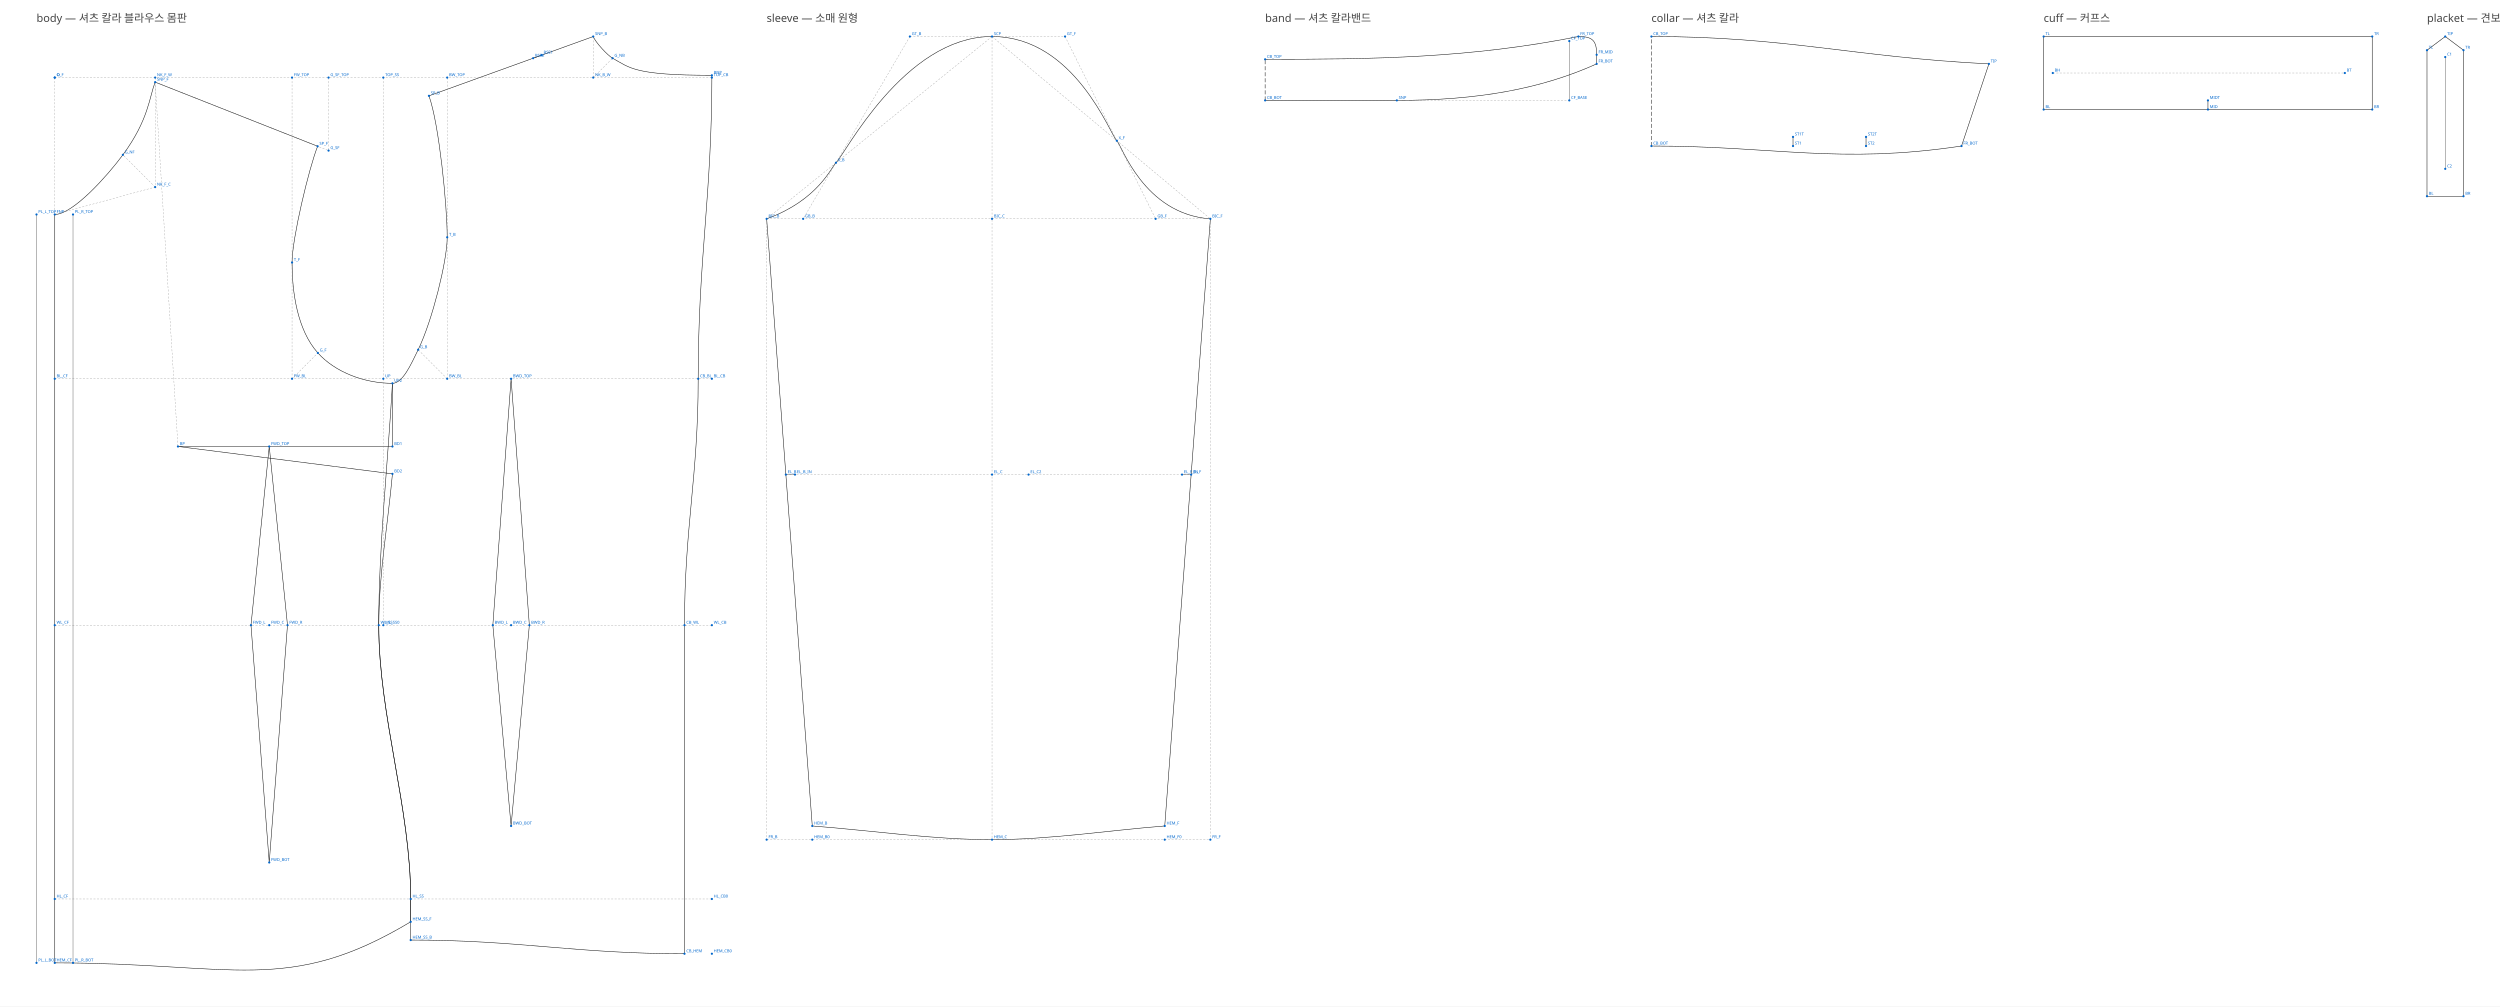
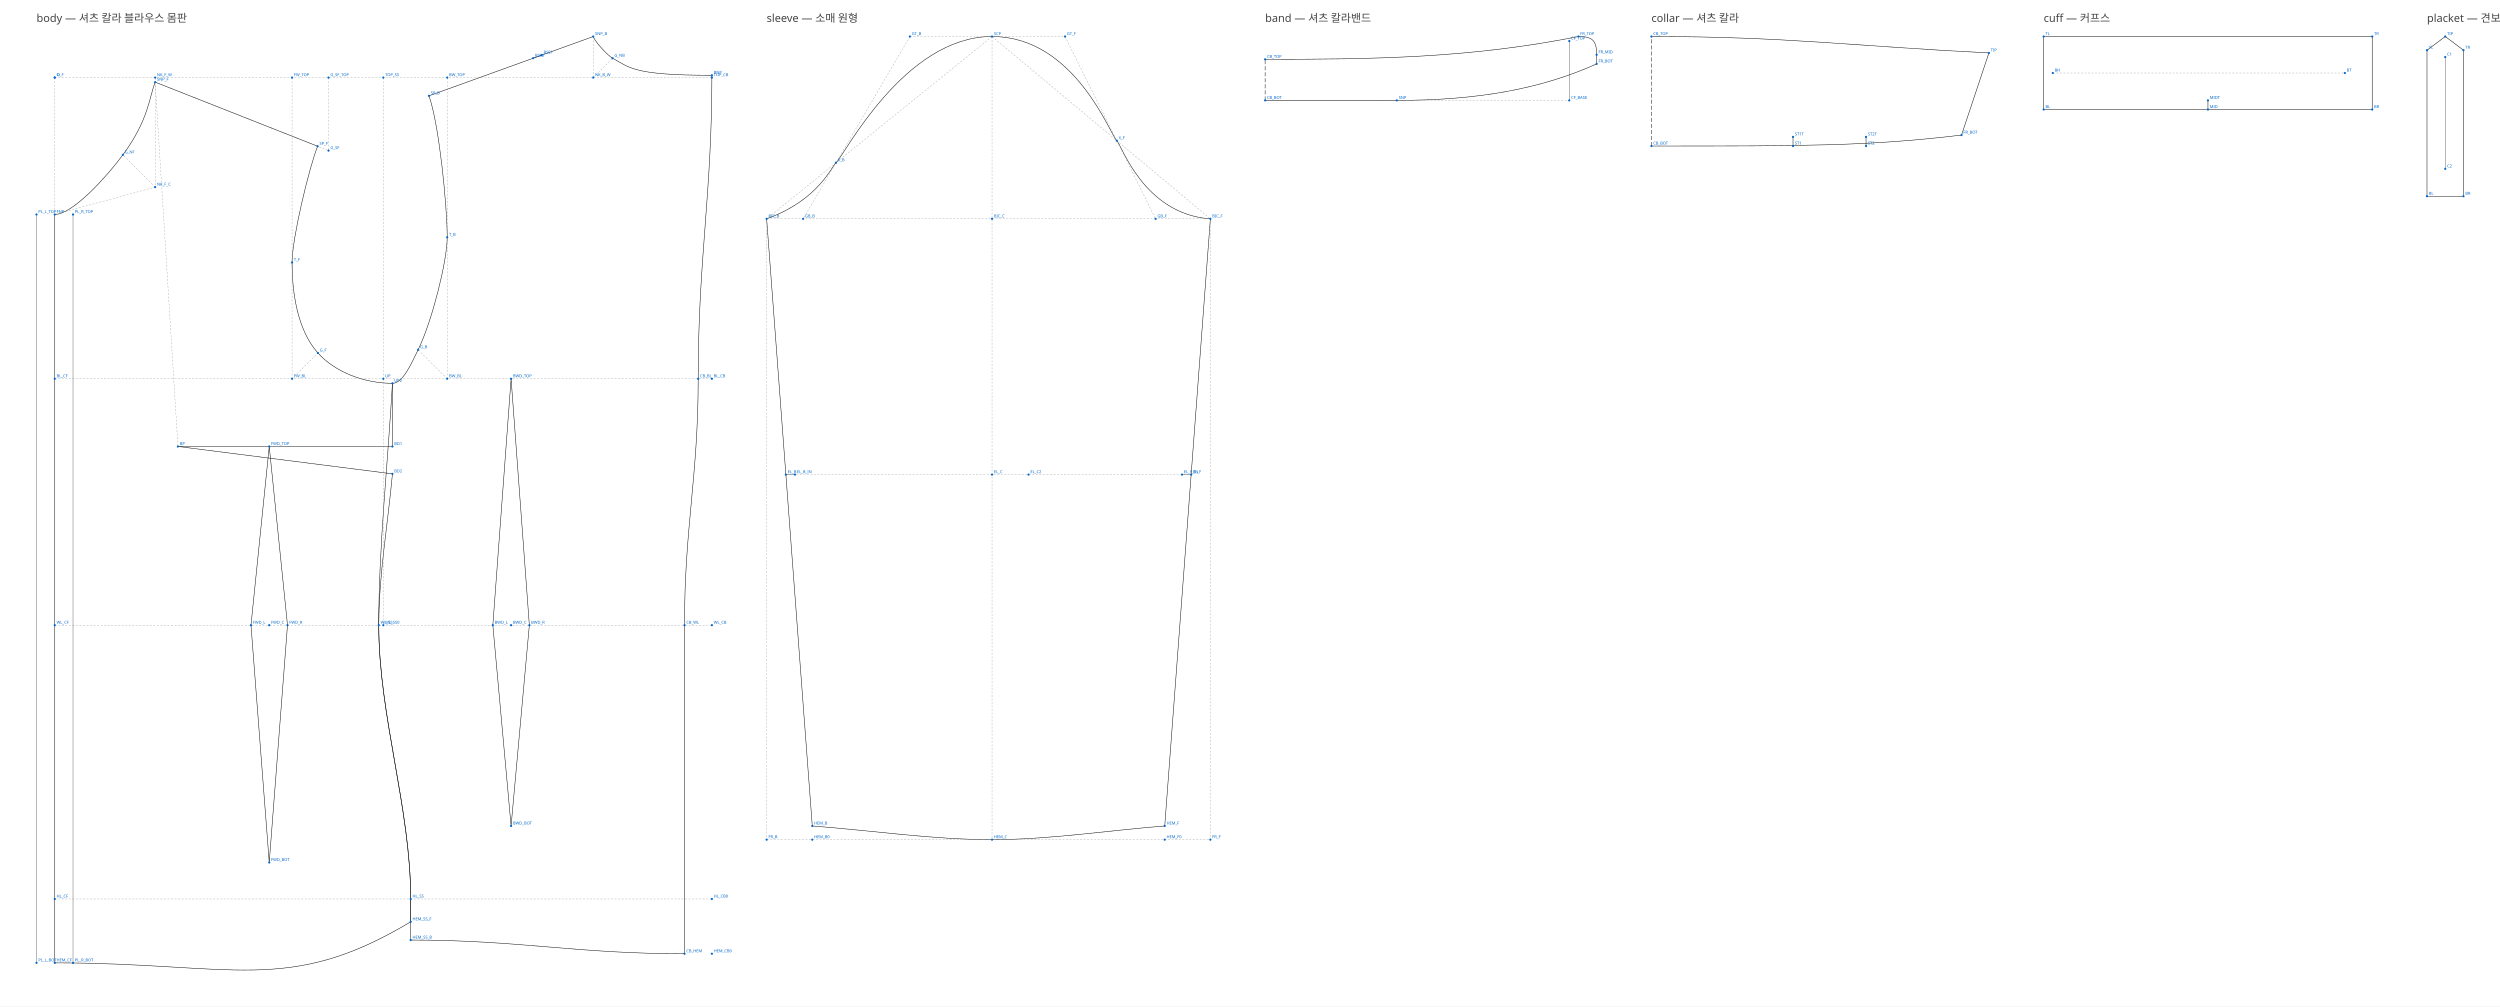
<svg xmlns="http://www.w3.org/2000/svg" width="1739.402mm" height="700.277mm" viewBox="0 0 1739.402 700.277">
  <rect width="100%" height="100%" fill="white" />
  <g id="body">
    <g id="outline" fill="none" stroke="#111" stroke-width="0.35">
      <path d="M107.95 57.15C103.887 67.444 103.545 83.218 85.499 107.724C74.666 122.436 50.7 149.225 38.1 149.225" />
      <path d="M107.95 57.15L220.986 101.77" />
      <path d="M220.986 101.77C214.905 117.175 203.2 166.085 203.2 182.647C203.2 202.931 206.745 229.49 221.161 245.564C233.131 258.913 253.44 266.7 273.05 266.7" />
      <path d="M412.75 25.4C414.125 29.207 422.681 38.541 426.22 40.505C438.48 47.305 441.327 52.387 495.3 52.387" />
      <path d="M298.45 66.675C305.528 86.277 311.15 143.267 311.15 165.1C311.15 181.257 300.845 222.981 290.944 243.319C285.79 253.908 280.116 266.7 273.05 266.7" />
      <path d="M38.1 149.225L38.1 669.925" />
      <path d="M273.05 266.7L273.05 310.653" />
      <path d="M273.05 329.703C269.907 364.443 263.525 400.093 263.525 434.975C263.525 498.266 285.75 562.184 285.75 625.475C285.75 630.714 285.75 636.111 285.75 641.35" />
      <path d="M38.1 669.925C162.747 669.925 200.243 692.654 285.75 641.35" />
      <path d="M495.3 52.387C495.3 136.928 485.775 178.984 485.775 263.525C485.775 332.211 476.25 366.289 476.25 434.975" />
      <path d="M476.25 434.975L476.25 663.575" />
      <path d="M412.75 25.4L298.45 66.675" />
      <path d="M273.05 266.7C269.907 322.231 263.525 379.355 263.525 434.975C263.525 498.266 285.75 562.184 285.75 625.475C285.75 634.905 285.75 644.62 285.75 654.05" />
      <path d="M476.25 663.575C399.955 663.575 362.045 654.05 285.75 654.05" />
    </g>
    <g id="dart" fill="none" stroke="#111" stroke-width="0.35">
      <path d="M273.05 310.653L123.825 310.653L273.05 329.703" />
      <path d="M187.325 310.653L174.625 434.975L187.325 600.075L200.025 434.975L187.325 310.653" />
      <path d="M355.6 263.525L342.9 434.975L355.6 574.675L368.3 434.975L355.6 263.525" />
    </g>
    <g id="construction" fill="none" stroke="#888" stroke-width="0.21" stroke-dasharray="1.4,1.05">
      <path d="M38.1 53.975L495.3 53.975" />
      <path d="M38.1 263.525L495.3 263.525" />
      <path d="M266.7 53.975L266.7 263.525" />
      <path d="M203.2 53.975L203.2 263.525" />
      <path d="M311.15 53.975L311.15 263.525" />
      <path d="M38.1 53.975L38.1 149.225" />
      <path d="M107.95 53.975L107.95 130.175L38.1 149.225" />
      <path d="M107.95 130.175L85.499 107.724" />
      <path d="M412.75 53.975L412.75 25.4" />
      <path d="M412.75 53.975L426.22 40.505" />
      <path d="M228.6 53.975L228.6 104.775L107.95 57.15" />
      <path d="M107.95 57.15L123.825 310.653" />
      <path d="M203.2 263.525L221.161 245.564" />
      <path d="M311.15 263.525L290.944 243.319" />
      <path d="M38.1 434.975L495.3 434.975" />
      <path d="M38.1 625.475L495.3 625.475" />
      <path d="M266.7 263.525L266.7 434.975" />
    </g>
    <g id="mark" fill="none" stroke="#111" stroke-width="0.21">
      <path d="M25.4 149.225L25.4 669.925" />
      <path d="M50.8 149.225L50.8 669.925" />
      <path d="M376.915 38.34L370.942 40.497" />
    </g>
    <g id="points" font-size="2.794" font-family="sans-serif" fill="#06c">
      <circle cx="38.1" cy="53.975" r="0.762" fill="#06c" />
      <text x="39.37" y="52.959">O</text>
      <circle cx="38.1" cy="53.975" r="0.762" fill="#06c" />
      <text x="39.37" y="52.959">O_F</text>
      <circle cx="266.7" cy="53.975" r="0.762" fill="#06c" />
      <text x="267.97" y="52.959">TOP_SS</text>
      <circle cx="495.3" cy="53.975" r="0.762" fill="#06c" />
      <text x="496.57" y="52.959">TOP_CB</text>
      <circle cx="38.1" cy="263.525" r="0.762" fill="#06c" />
      <text x="39.37" y="262.509">BL_CF</text>
      <circle cx="266.7" cy="263.525" r="0.762" fill="#06c" />
      <text x="267.97" y="262.509">UP</text>
      <circle cx="495.3" cy="263.525" r="0.762" fill="#06c" />
      <text x="496.57" y="262.509">BL_CB</text>
      <circle cx="495.3" cy="434.975" r="0.762" fill="#06c" />
      <text x="496.57" y="433.959">WL_CB</text>
      <circle cx="107.95" cy="53.975" r="0.762" fill="#06c" />
      <text x="109.22" y="52.959">NK_F_W</text>
      <circle cx="107.95" cy="57.15" r="0.762" fill="#06c" />
      <text x="109.22" y="56.134">SNP_F</text>
      <circle cx="38.1" cy="149.225" r="0.762" fill="#06c" />
      <text x="39.37" y="148.209">FNP</text>
      <circle cx="107.95" cy="130.175" r="0.762" fill="#06c" />
      <text x="109.22" y="129.159">NK_F_C</text>
      <circle cx="85.499" cy="107.724" r="0.762" fill="#06c" />
      <text x="86.769" y="106.708">G_NF</text>
      <circle cx="495.3" cy="52.387" r="0.762" fill="#06c" />
      <text x="496.57" y="51.371">BNP</text>
      <circle cx="412.75" cy="53.975" r="0.762" fill="#06c" />
      <text x="414.02" y="52.959">NK_B_W</text>
      <circle cx="412.75" cy="25.4" r="0.762" fill="#06c" />
      <text x="414.02" y="24.384">SNP_B</text>
      <circle cx="426.22" cy="40.505" r="0.762" fill="#06c" />
      <text x="427.49" y="39.489">G_NB</text>
      <circle cx="298.45" cy="66.675" r="0.762" fill="#06c" />
      <text x="299.72" y="65.659">SP_B</text>
      <circle cx="228.6" cy="53.975" r="0.762" fill="#06c" />
      <text x="229.87" y="52.959">G_SF_TOP</text>
      <circle cx="228.6" cy="104.775" r="0.762" fill="#06c" />
      <text x="229.87" y="103.759">G_SF</text>
      <circle cx="220.986" cy="101.77" r="0.762" fill="#06c" />
      <text x="222.256" y="100.754">SP_F</text>
      <circle cx="203.2" cy="53.975" r="0.762" fill="#06c" />
      <text x="204.47" y="52.959">FW_TOP</text>
      <circle cx="203.2" cy="263.525" r="0.762" fill="#06c" />
      <text x="204.47" y="262.509">FW_BL</text>
      <circle cx="311.15" cy="53.975" r="0.762" fill="#06c" />
      <text x="312.42" y="52.959">BW_TOP</text>
      <circle cx="311.15" cy="263.525" r="0.762" fill="#06c" />
      <text x="312.42" y="262.509">BW_BL</text>
      <circle cx="203.2" cy="182.647" r="0.762" fill="#06c" />
      <text x="204.47" y="181.631">T_F</text>
      <circle cx="221.161" cy="245.564" r="0.762" fill="#06c" />
      <text x="222.431" y="244.548">G_F</text>
      <circle cx="311.15" cy="165.1" r="0.762" fill="#06c" />
      <text x="312.42" y="164.084">T_B</text>
      <circle cx="290.944" cy="243.319" r="0.762" fill="#06c" />
      <text x="292.214" y="242.303">G_B</text>
      <circle cx="123.825" cy="310.653" r="0.762" fill="#06c" />
      <text x="125.095" y="309.637">BP</text>
      <circle cx="273.05" cy="310.653" r="0.762" fill="#06c" />
      <text x="274.32" y="309.637">BD1</text>
      <circle cx="273.05" cy="329.703" r="0.762" fill="#06c" />
      <text x="274.32" y="328.687">BD2</text>
      <circle cx="273.05" cy="266.7" r="0.762" fill="#06c" />
      <text x="274.32" y="265.684">UP2</text>
      <circle cx="38.1" cy="434.975" r="0.762" fill="#06c" />
      <text x="39.37" y="433.959">WL_CF</text>
      <circle cx="38.1" cy="625.475" r="0.762" fill="#06c" />
      <text x="39.37" y="624.459">HL_CF</text>
      <circle cx="495.3" cy="625.475" r="0.762" fill="#06c" />
      <text x="496.57" y="624.459">HL_CB0</text>
      <circle cx="38.1" cy="669.925" r="0.762" fill="#06c" />
      <text x="39.37" y="668.909">HEM_CF</text>
      <circle cx="495.3" cy="663.575" r="0.762" fill="#06c" />
      <text x="496.57" y="662.559">HEM_CB0</text>
      <circle cx="266.7" cy="434.975" r="0.762" fill="#06c" />
      <text x="267.97" y="433.959">WL_SS0</text>
      <circle cx="263.525" cy="434.975" r="0.762" fill="#06c" />
      <text x="264.795" y="433.959">WL_SS</text>
      <circle cx="285.75" cy="625.475" r="0.762" fill="#06c" />
      <text x="287.02" y="624.459">HL_SS</text>
      <circle cx="285.75" cy="641.35" r="0.762" fill="#06c" />
      <text x="287.02" y="640.334">HEM_SS_F</text>
      <circle cx="285.75" cy="654.05" r="0.762" fill="#06c" />
      <text x="287.02" y="653.034">HEM_SS_B</text>
      <circle cx="485.775" cy="263.525" r="0.762" fill="#06c" />
      <text x="487.045" y="262.509">CB_BL</text>
      <circle cx="476.25" cy="434.975" r="0.762" fill="#06c" />
      <text x="477.52" y="433.959">CB_WL</text>
      <circle cx="476.25" cy="663.575" r="0.762" fill="#06c" />
      <text x="477.52" y="662.559">CB_HEM</text>
      <circle cx="187.325" cy="434.975" r="0.762" fill="#06c" />
      <text x="188.595" y="433.959">FWD_C</text>
      <circle cx="174.625" cy="434.975" r="0.762" fill="#06c" />
      <text x="175.895" y="433.959">FWD_L</text>
      <circle cx="200.025" cy="434.975" r="0.762" fill="#06c" />
      <text x="201.295" y="433.959">FWD_R</text>
      <circle cx="187.325" cy="310.653" r="0.762" fill="#06c" />
      <text x="188.595" y="309.637">FWD_TOP</text>
      <circle cx="187.325" cy="600.075" r="0.762" fill="#06c" />
      <text x="188.595" y="599.059">FWD_BOT</text>
      <circle cx="355.6" cy="434.975" r="0.762" fill="#06c" />
      <text x="356.87" y="433.959">BWD_C</text>
      <circle cx="342.9" cy="434.975" r="0.762" fill="#06c" />
      <text x="344.17" y="433.959">BWD_L</text>
      <circle cx="368.3" cy="434.975" r="0.762" fill="#06c" />
      <text x="369.57" y="433.959">BWD_R</text>
      <circle cx="355.6" cy="263.525" r="0.762" fill="#06c" />
      <text x="356.87" y="262.509">BWD_TOP</text>
      <circle cx="355.6" cy="574.675" r="0.762" fill="#06c" />
      <text x="356.87" y="573.659">BWD_BOT</text>
      <circle cx="25.4" cy="149.225" r="0.762" fill="#06c" />
      <text x="26.67" y="148.209">PL_L_TOP</text>
      <circle cx="25.4" cy="669.925" r="0.762" fill="#06c" />
      <text x="26.67" y="668.909">PL_L_BOT</text>
      <circle cx="50.8" cy="149.225" r="0.762" fill="#06c" />
      <text x="52.07" y="148.209">PL_R_TOP</text>
      <circle cx="50.8" cy="669.925" r="0.762" fill="#06c" />
      <text x="52.07" y="668.909">PL_R_BOT</text>
      <circle cx="376.915" cy="38.34" r="0.762" fill="#06c" />
      <text x="378.185" y="37.324">BSE1</text>
      <circle cx="370.942" cy="40.497" r="0.762" fill="#06c" />
      <text x="372.212" y="39.481">BSE2</text>
    </g>
    <text x="25.4" y="15.24" font-size="7.62" font-family="sans-serif" fill="#444">body — 셔츠 칼라 블라우스 몸판</text>
  </g>
  <g id="sleeve">
    <g id="outline" fill="none" stroke="#111" stroke-width="0.35">
      <path d="M533.4 152.256C569.585 139.167 578.758 115.565 581.653 113.223C587.082 108.832 628.78 25.4 690.223 25.4" />
      <path d="M690.223 25.4C747.9 25.4 772.687 94.264 777.027 97.889C780.283 100.607 795.594 148.998 842.131 152.256" />
      <path d="M533.4 152.256L565.15 574.675" />
      <path d="M842.131 152.256L810.381 574.675" />
      <path d="M565.15 574.675C606.424 577.818 648.83 584.2 690.223 584.2C730 584.2 770.729 577.818 810.381 574.675" />
    </g>
    <g id="construction" fill="none" stroke="#888" stroke-width="0.21" stroke-dasharray="1.4,1.05">
      <path d="M690.223 25.4L690.223 584.2" />
      <path d="M533.4 152.256L842.131 152.256" />
      <path d="M546.775 330.2L828.756 330.2" />
      <path d="M633.073 25.4L741.023 25.4" />
      <path d="M690.223 25.4L533.4 152.256" />
      <path d="M690.223 25.4L842.131 152.256" />
      <path d="M633.073 25.4L558.8 152.256" />
      <path d="M741.023 25.4L804.031 152.256" />
      <path d="M533.4 152.256L533.4 584.2" />
      <path d="M842.131 152.256L842.131 584.2" />
      <path d="M533.4 584.2L842.131 584.2" />
    </g>
    <g id="mark" fill="none" stroke="#111" stroke-width="0.21">
      <path d="M546.775 330.2L553.125 330.2" />
      <path d="M828.756 330.2L822.406 330.2" />
    </g>
    <g id="points" font-size="2.794" font-family="sans-serif" fill="#06c">
      <circle cx="690.223" cy="25.4" r="0.762" fill="#06c" />
      <text x="691.493" y="24.384">SCP</text>
      <circle cx="690.223" cy="152.256" r="0.762" fill="#06c" />
      <text x="691.493" y="151.24">BIC_C</text>
      <circle cx="533.4" cy="152.256" r="0.762" fill="#06c" />
      <text x="534.67" y="151.24">BIC_B</text>
      <circle cx="842.131" cy="152.256" r="0.762" fill="#06c" />
      <text x="843.401" y="151.24">BIC_F</text>
      <circle cx="633.073" cy="25.4" r="0.762" fill="#06c" />
      <text x="634.343" y="24.384">GT_B</text>
      <circle cx="741.023" cy="25.4" r="0.762" fill="#06c" />
      <text x="742.293" y="24.384">GT_F</text>
      <circle cx="558.8" cy="152.256" r="0.762" fill="#06c" />
      <text x="560.07" y="151.24">GB_B</text>
      <circle cx="804.031" cy="152.256" r="0.762" fill="#06c" />
      <text x="805.301" y="151.24">GB_F</text>
      <circle cx="581.653" cy="113.223" r="0.762" fill="#06c" />
      <text x="582.923" y="112.207">X_B</text>
      <circle cx="777.027" cy="97.889" r="0.762" fill="#06c" />
      <text x="778.297" y="96.873">X_F</text>
      <circle cx="690.223" cy="330.2" r="0.762" fill="#06c" />
      <text x="691.493" y="329.184">EL_C</text>
      <circle cx="690.223" cy="584.2" r="0.762" fill="#06c" />
      <text x="691.493" y="583.184">HEM_C</text>
      <circle cx="565.15" cy="584.2" r="0.762" fill="#06c" />
      <text x="566.42" y="583.184">HEM_B0</text>
      <circle cx="810.381" cy="584.2" r="0.762" fill="#06c" />
      <text x="811.651" y="583.184">HEM_F0</text>
      <circle cx="565.15" cy="574.675" r="0.762" fill="#06c" />
      <text x="566.42" y="573.659">HEM_B</text>
      <circle cx="810.381" cy="574.675" r="0.762" fill="#06c" />
      <text x="811.651" y="573.659">HEM_F</text>
      <circle cx="715.623" cy="330.2" r="0.762" fill="#06c" />
      <text x="716.893" y="329.184">EL_C2</text>
      <circle cx="546.775" cy="330.2" r="0.762" fill="#06c" />
      <text x="548.045" y="329.184">EL_B</text>
      <circle cx="828.756" cy="330.2" r="0.762" fill="#06c" />
      <text x="830.026" y="329.184">EL_F</text>
      <circle cx="553.125" cy="330.2" r="0.762" fill="#06c" />
      <text x="554.395" y="329.184">EL_B_IN</text>
      <circle cx="822.406" cy="330.2" r="0.762" fill="#06c" />
      <text x="823.676" y="329.184">EL_F_IN</text>
      <circle cx="533.4" cy="584.2" r="0.762" fill="#06c" />
      <text x="534.67" y="583.184">FR_B</text>
      <circle cx="842.131" cy="584.2" r="0.762" fill="#06c" />
      <text x="843.401" y="583.184">FR_F</text>
    </g>
    <text x="533.4" y="15.24" font-size="7.62" font-family="sans-serif" fill="#444">sleeve — 소매 원형</text>
  </g>
  <g id="band">
    <g id="outline" fill="none" stroke="#111" stroke-width="0.35">
      <path d="M880.231 69.85C910.47 69.85 941.626 69.85 971.866 69.85C1028.396 69.85 1072.227 61.849 1110.891 44.45" />
      <path d="M1110.891 44.45C1110.891 42.354 1110.891 40.195 1110.891 38.1C1110.891 28.222 1108.069 25.4 1098.191 25.4" />
      <path d="M1098.191 25.4C1023.188 40.401 956.719 41.275 880.231 41.275" />
    </g>
    <g id="construction" fill="none" stroke="#888" stroke-width="0.21" stroke-dasharray="1.4,1.05">
      <path d="M880.231 69.85L1091.841 69.85" />
    </g>
    <g id="mark" fill="none" stroke="#111" stroke-width="0.21">
      <path d="M1091.841 69.85L1091.841 28.575" />
    </g>
    <g id="fold" fill="none" stroke="#111" stroke-width="0.35" stroke-dasharray="2.8,1.4">
      <path d="M880.231 69.85L880.231 41.275" />
    </g>
    <g id="points" font-size="2.794" font-family="sans-serif" fill="#06c">
      <circle cx="880.231" cy="69.85" r="0.762" fill="#06c" />
      <text x="881.501" y="68.834">CB_BOT</text>
      <circle cx="880.231" cy="41.275" r="0.762" fill="#06c" />
      <text x="881.501" y="40.259">CB_TOP</text>
      <circle cx="971.866" cy="69.85" r="0.762" fill="#06c" />
      <text x="973.136" y="68.834">SNP</text>
      <circle cx="1091.841" cy="69.85" r="0.762" fill="#06c" />
      <text x="1093.111" y="68.834">CF_BASE</text>
      <circle cx="1110.891" cy="44.45" r="0.762" fill="#06c" />
      <text x="1112.161" y="43.434">FR_BOT</text>
      <circle cx="1098.191" cy="25.4" r="0.762" fill="#06c" />
      <text x="1099.461" y="24.384">FR_TOP</text>
      <circle cx="1110.891" cy="38.1" r="0.762" fill="#06c" />
      <text x="1112.161" y="37.084">FR_MID</text>
      <circle cx="1091.841" cy="28.575" r="0.762" fill="#06c" />
      <text x="1093.111" y="27.559">CF_TOP</text>
    </g>
    <text x="880.231" y="15.24" font-size="7.62" font-family="sans-serif" fill="#444">band — 셔츠 칼라밴드</text>
  </g>
  <g id="collar">
    <g id="outline" fill="none" stroke="#111" stroke-width="0.35">
-       <path d="M1148.991 101.6C1235.295 101.6 1279.402 114.402 1364.752 101.6" />
-       <path d="M1364.752 101.6L1383.802 44.45" />
-       <path d="M1383.802 44.45C1289.686 39.744 1243.224 25.4 1148.991 25.4" />
+       <path d="M1148.991 101.6C1256.938 101.6 1300.444 101.697 1364.752 93.98" />
+       <path d="M1364.752 93.98L1383.802 36.83" />
+       <path d="M1383.802 36.83C1289.883 32.134 1243.026 25.4 1148.991 25.4" />
    </g>
    <g id="notch" fill="none" stroke="#111" stroke-width="0.35">
      <path d="M1247.512 101.6L1247.512 95.25" />
      <path d="M1298.312 101.6L1298.312 95.25" />
    </g>
    <g id="fold" fill="none" stroke="#111" stroke-width="0.35" stroke-dasharray="2.8,1.4">
      <path d="M1148.991 101.6L1148.991 25.4" />
    </g>
    <g id="points" font-size="2.794" font-family="sans-serif" fill="#06c">
      <circle cx="1148.991" cy="101.6" r="0.762" fill="#06c" />
      <text x="1150.261" y="100.584">CB_BOT</text>
      <circle cx="1148.991" cy="25.4" r="0.762" fill="#06c" />
      <text x="1150.261" y="24.384">CB_TOP</text>
-       <circle cx="1364.752" cy="101.6" r="0.762" fill="#06c" />
-       <text x="1366.022" y="100.584">FR_BOT</text>
-       <circle cx="1383.802" cy="44.45" r="0.762" fill="#06c" />
-       <text x="1385.072" y="43.434">TIP</text>
+       <circle cx="1364.752" cy="93.98" r="0.762" fill="#06c" />
+       <text x="1366.022" y="92.964">FR_BOT</text>
+       <circle cx="1383.802" cy="36.83" r="0.762" fill="#06c" />
+       <text x="1385.072" y="35.814">TIP</text>
      <circle cx="1247.512" cy="101.6" r="0.762" fill="#06c" />
      <text x="1248.782" y="100.584">ST1</text>
      <circle cx="1247.512" cy="95.25" r="0.762" fill="#06c" />
      <text x="1248.782" y="94.234">ST1T</text>
      <circle cx="1298.312" cy="101.6" r="0.762" fill="#06c" />
      <text x="1299.582" y="100.584">ST2</text>
      <circle cx="1298.312" cy="95.25" r="0.762" fill="#06c" />
      <text x="1299.582" y="94.234">ST2T</text>
    </g>
    <text x="1148.991" y="15.24" font-size="7.62" font-family="sans-serif" fill="#444">collar — 셔츠 칼라</text>
  </g>
  <g id="cuff">
    <g id="outline" fill="none" stroke="#111" stroke-width="0.35">
      <path d="M1421.902 25.4L1650.502 25.4L1650.502 76.2L1421.902 76.2L1421.902 25.4" />
    </g>
    <g id="construction" fill="none" stroke="#888" stroke-width="0.21" stroke-dasharray="1.4,1.05">
      <path d="M1428.252 50.8L1631.452 50.8" />
    </g>
    <g id="notch" fill="none" stroke="#111" stroke-width="0.35">
      <path d="M1536.202 76.2L1536.202 69.85" />
    </g>
    <g id="points" font-size="2.794" font-family="sans-serif" fill="#06c">
      <circle cx="1421.902" cy="25.4" r="0.762" fill="#06c" />
      <text x="1423.172" y="24.384">TL</text>
      <circle cx="1650.502" cy="25.4" r="0.762" fill="#06c" />
      <text x="1651.772" y="24.384">TR</text>
      <circle cx="1650.502" cy="76.2" r="0.762" fill="#06c" />
      <text x="1651.772" y="75.184">BR</text>
      <circle cx="1421.902" cy="76.2" r="0.762" fill="#06c" />
      <text x="1423.172" y="75.184">BL</text>
      <circle cx="1428.252" cy="50.8" r="0.762" fill="#06c" />
      <text x="1429.522" y="49.784">BH</text>
      <circle cx="1631.452" cy="50.8" r="0.762" fill="#06c" />
      <text x="1632.722" y="49.784">BT</text>
      <circle cx="1536.202" cy="76.2" r="0.762" fill="#06c" />
      <text x="1537.472" y="75.184">MID</text>
      <circle cx="1536.202" cy="69.85" r="0.762" fill="#06c" />
      <text x="1537.472" y="68.834">MIDT</text>
    </g>
    <text x="1421.902" y="15.24" font-size="7.62" font-family="sans-serif" fill="#444">cuff — 커프스</text>
  </g>
  <g id="placket">
    <g id="outline" fill="none" stroke="#111" stroke-width="0.35">
      <path d="M1688.602 34.925L1701.302 25.4L1714.002 34.925L1714.002 136.525L1688.602 136.525L1688.602 34.925" />
    </g>
    <g id="mark" fill="none" stroke="#111" stroke-width="0.21">
      <path d="M1701.302 39.688L1701.302 117.475" />
    </g>
    <g id="points" font-size="2.794" font-family="sans-serif" fill="#06c">
      <circle cx="1701.302" cy="25.4" r="0.762" fill="#06c" />
      <text x="1702.572" y="24.384">TIP</text>
      <circle cx="1688.602" cy="34.925" r="0.762" fill="#06c" />
      <text x="1689.872" y="33.909">TL</text>
      <circle cx="1714.002" cy="34.925" r="0.762" fill="#06c" />
      <text x="1715.272" y="33.909">TR</text>
      <circle cx="1688.602" cy="136.525" r="0.762" fill="#06c" />
      <text x="1689.872" y="135.509">BL</text>
      <circle cx="1714.002" cy="136.525" r="0.762" fill="#06c" />
      <text x="1715.272" y="135.509">BR</text>
      <circle cx="1701.302" cy="39.688" r="0.762" fill="#06c" />
      <text x="1702.572" y="38.672">C1</text>
      <circle cx="1701.302" cy="117.475" r="0.762" fill="#06c" />
      <text x="1702.572" y="116.459">C2</text>
    </g>
    <text x="1688.602" y="15.24" font-size="7.62" font-family="sans-serif" fill="#444">placket — 견보루</text>
  </g>
</svg>
